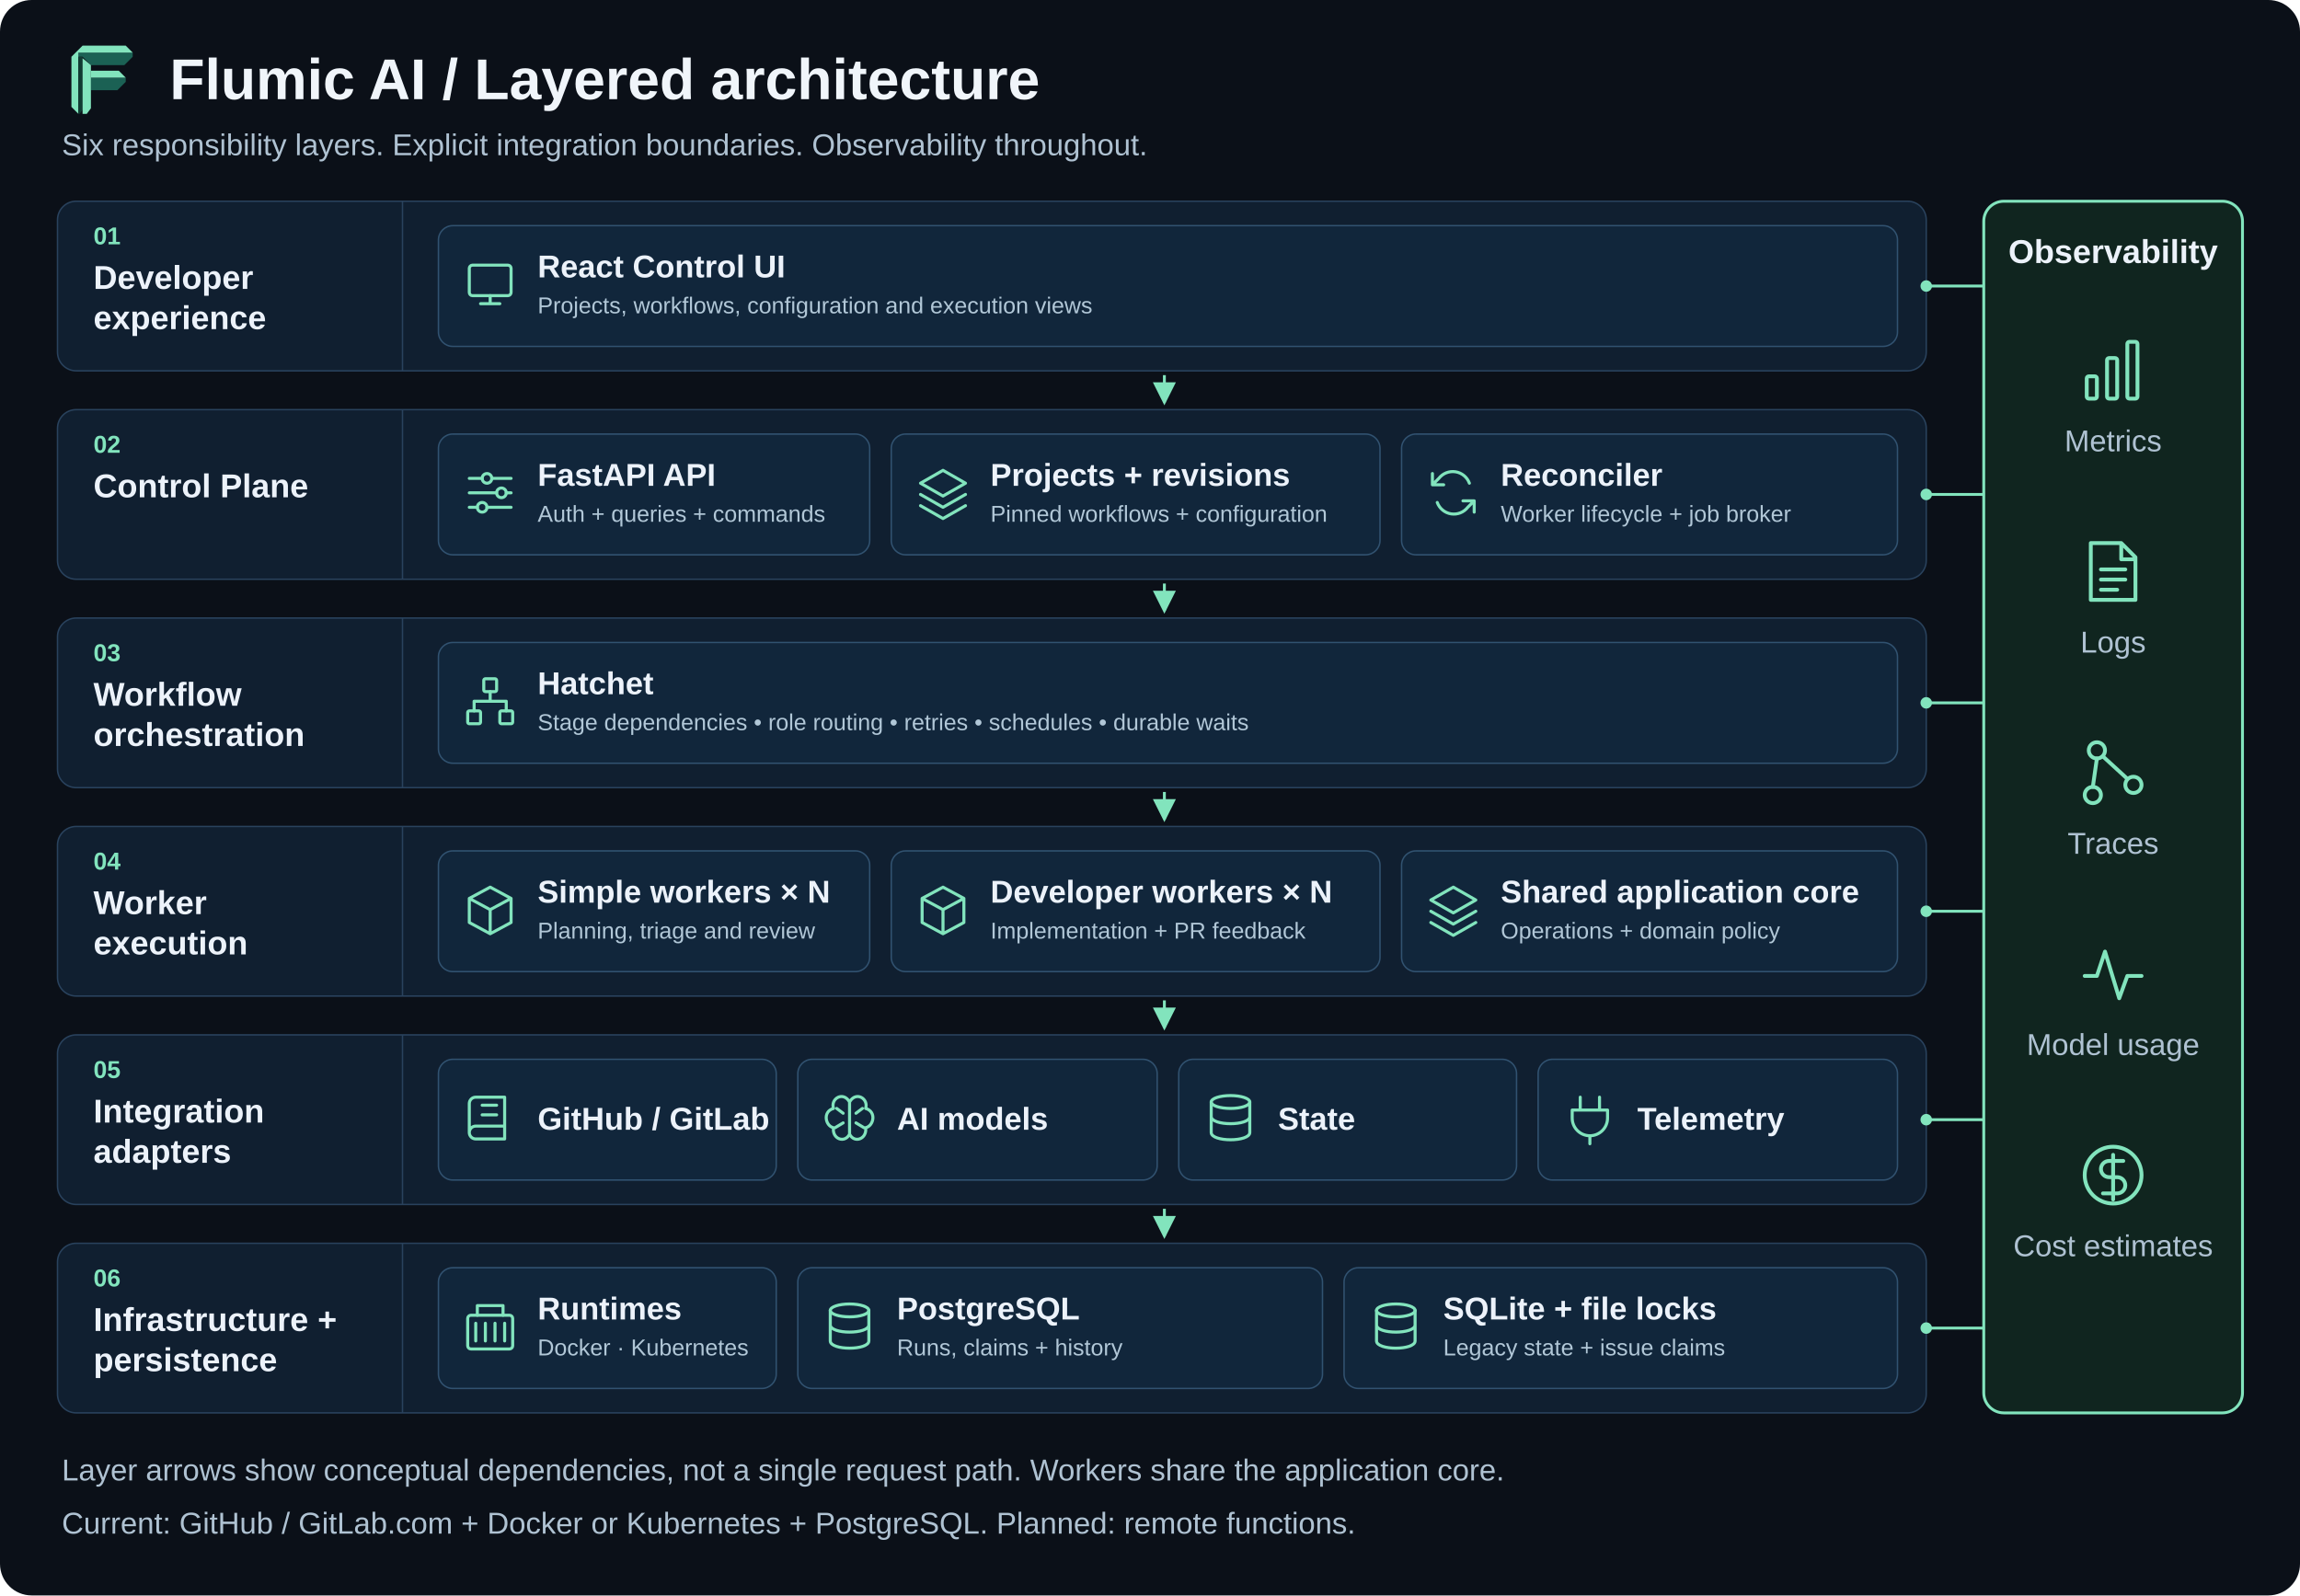
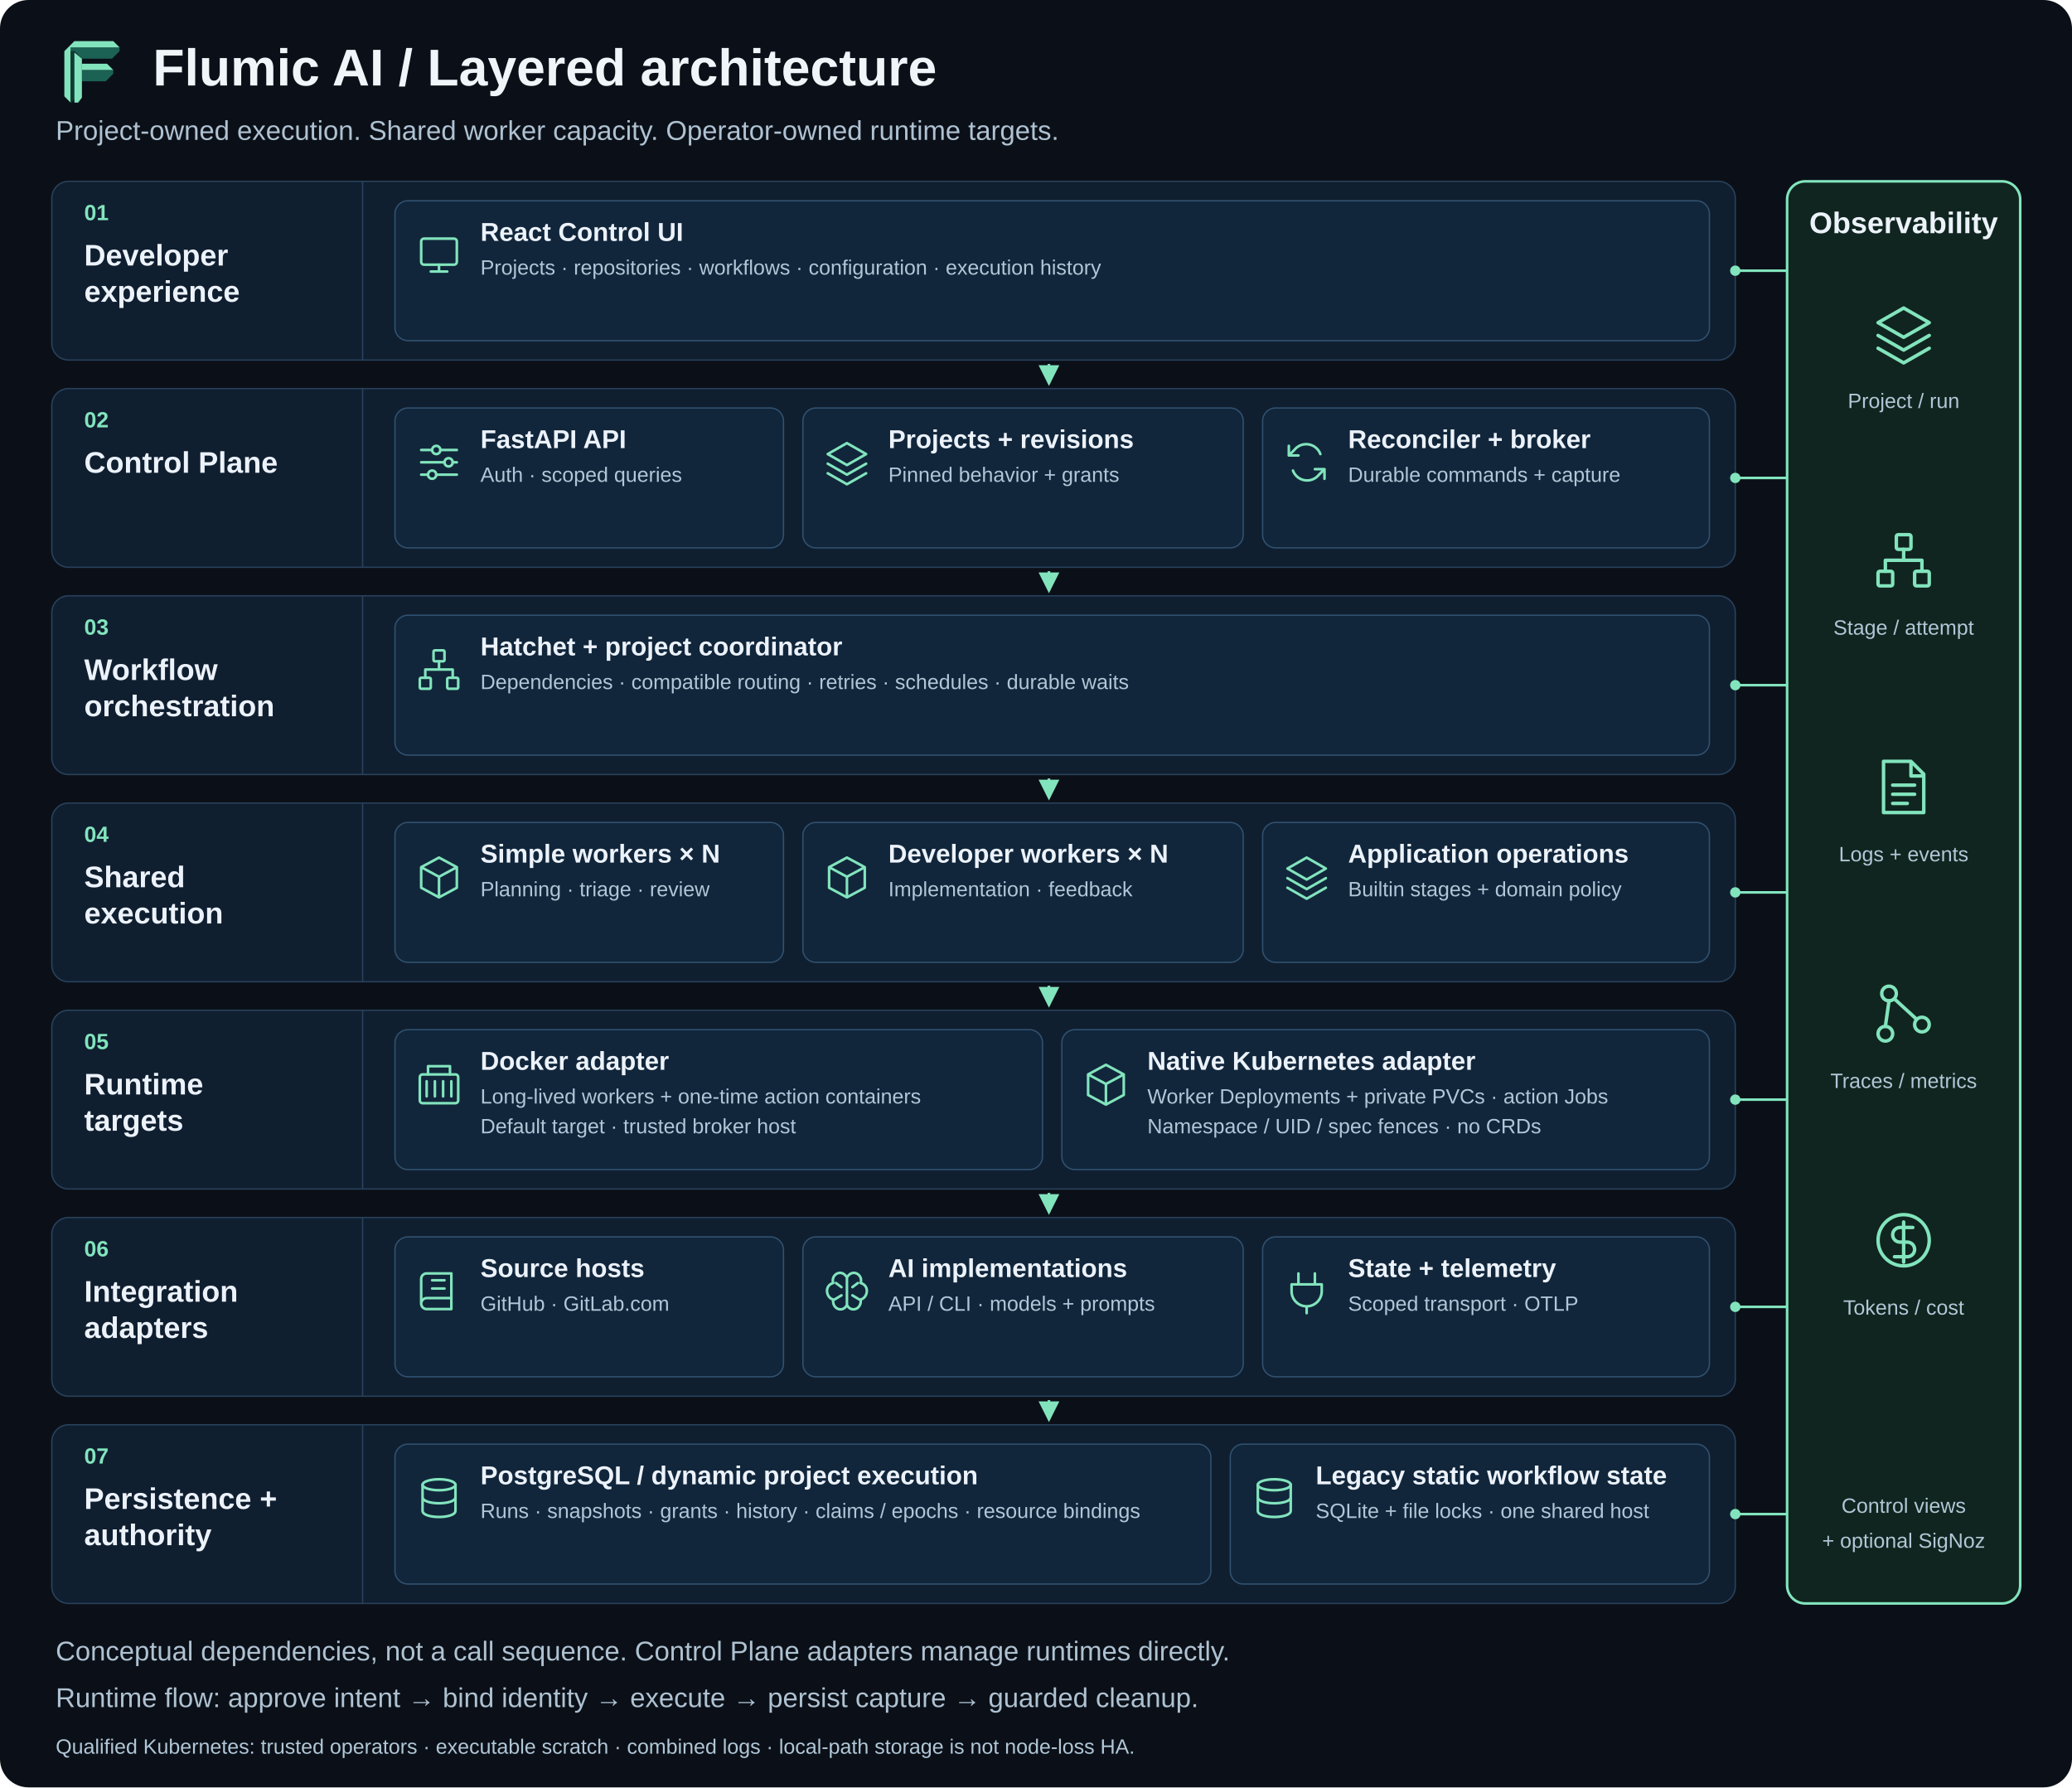
- <svg xmlns="http://www.w3.org/2000/svg" width="1600" height="1110" viewBox="0 0 1600 1110" role="img" aria-labelledby="title description">
+ <svg xmlns="http://www.w3.org/2000/svg" width="1600" height="1380" viewBox="0 0 1600 1380" role="img" aria-labelledby="title description">
  <defs>
    <marker id="arrow" markerWidth="8" markerHeight="8" refX="7" refY="4" orient="auto">
      <path d="m0 0 8 4-8 4Z" fill="#82e4bd" />
    </marker>
    <symbol id="monitor" viewBox="0 0 32 34">
      <rect x="3" y="4" width="26" height="19" rx="2" />
      <path d="M16 23v5m-6 0h12" />
    </symbol>
    <symbol id="sliders" viewBox="0 0 32 34">
      <path d="M3 7h8m6 0h12M3 16h17m6 0h3M3 25h5m6 0h15" />
      <circle cx="14" cy="7" r="3" />
      <circle cx="23" cy="16" r="3" />
      <circle cx="11" cy="25" r="3" />
    </symbol>
    <symbol id="reconcile" viewBox="0 0 32 34">
      <path d="M26 10A11 11 0 0 0 7 7L3 11m0-7v7h7M6 22a11 11 0 0 0 19 3l4-4m0 7v-7h-7" />
    </symbol>
    <symbol id="workflow" viewBox="0 0 32 34">
      <rect x="12" y="2" width="8" height="8" rx="1" />
      <rect x="2" y="22" width="8" height="8" rx="1" />
      <rect x="22" y="22" width="8" height="8" rx="1" />
      <path d="M16 10v6M6 22v-6h20v6" />
    </symbol>
    <symbol id="cube" viewBox="0 0 32 34">
      <path d="m16 2 13 7v15l-13 7L3 24V9Zm0 14L3 9m13 7L29 9M16 16v15" />
    </symbol>
    <symbol id="layers" viewBox="0 0 32 34">
      <path d="m16 2 14 8-14 8L2 10Zm-14 15 14 8 14-8M2 24l14 8 14-8" />
    </symbol>
    <symbol id="repo" viewBox="0 0 32 34">
      <path d="M7 3h18v26H7a4 4 0 0 1 0-8h18M7 3a4 4 0 0 0-4 4v18m8-17h9m-9 6h9" />
    </symbol>
    <symbol id="brain" viewBox="0 0 32 34">
      <path d="M16 6c-4-7-12-2-10 4-7 2-5 11 0 12-1 7 7 10 10 4m0-20c4-7 12-2 10 4 7 2 5 11 0 12 1 7-7 10-10 4ZM16 6v20M8 10l4 3m12-3-4 3M7 22l5-3m13 3-5-3" />
    </symbol>
    <symbol id="db" viewBox="0 0 32 34">
      <ellipse cx="16" cy="6" rx="12" ry="4" />
      <path d="M4 6v19c0 6 24 6 24 0V6M4 15c0 6 24 6 24 0" />
    </symbol>
    <symbol id="plug" viewBox="0 0 32 34">
      <path d="M10 3v8m12-8v8M5 11h22v5a11 11 0 0 1-22 0Zm11 16v5" />
    </symbol>
    <symbol id="container" viewBox="0 0 32 34">
      <rect x="2" y="9" width="28" height="21" rx="2" />
      <path d="M7 14v11m6-11v11m6-11v11m6-11v11M8 9V3h16v6" />
    </symbol>
    <symbol id="metrics" viewBox="0 0 32 34">
      <rect x="3" y="19" width="5" height="11" rx="1" />
      <rect x="13" y="10" width="5" height="20" rx="1" />
      <rect x="23" y="2" width="5" height="28" rx="1" />
    </symbol>
    <symbol id="logs" viewBox="0 0 32 34">
      <path d="M5 2h15l7 7v21H5ZM20 2v8h7M10 15h12m-12 5h12m-12 5h8" />
    </symbol>
    <symbol id="trace" viewBox="0 0 32 34">
      <circle cx="8" cy="5" r="4" />
      <circle cx="6" cy="27" r="4" />
      <circle cx="26" cy="22" r="4" />
      <path d="M8 9 6 23M11 8l12 11" />
    </symbol>
    <symbol id="usage" viewBox="0 0 32 34">
      <path d="M2 17h6l4-12 7 23 4-11h7" />
    </symbol>
    <symbol id="cost" viewBox="0 0 32 34">
      <circle cx="16" cy="16" r="14" />
      <path d="M21 9h-7a4 4 0 0 0 0 8h4a4 4 0 0 1 0 8h-7m5-19v22" />
    </symbol>
  </defs>
  <style>text{font-family:Arial,Helvetica,sans-serif}.title{font-size:40px;font-weight:700;fill:#f0f5fa}.sub{font-size:21px;fill:#afc2d2}.layer{font-size:23px;font-weight:700;fill:#ecf2fa}.number{font-size:17px;font-weight:700;fill:#82e4bd}.card{font-size:22px;font-weight:600;fill:#ecf2fa}.small{font-size:16px;fill:#b1c7d7}.icon{fill:none;stroke:#82e4bd;stroke-width:1.9;stroke-linecap:round;stroke-linejoin:round}.line{fill:none;stroke:#82e4bd;stroke-width:2;marker-end:url(#arrow)}</style>
-   <rect width="1600" height="1110" rx="22" fill="#0b1018" />
+   <rect width="1600" height="1380" rx="22" fill="#0b1018" />
  <svg x="40" y="24" width="62" height="62" viewBox="0 0 64 64">
    <rect width="64" height="64" rx="12" fill="#0b1018" />
    <path d="M15 13h39v3l-6 6H24l-6-6h-3Z" fill="#1b6154" />
    <path d="M24 31h25v3l-6 6H24Z" fill="#1b6154" />
    <path d="M24 26h20l5 5H24Z" fill="#82e4bd" />
    <path d="M10 16 18 8h31l5 5H15v44l-5-5Z" fill="#82e4bd" />
    <path d="M15 16h3v38l-2 3h-1Z" fill="#103b32" />
    <path d="m18 17 6 5v31l-3 4h-3Z" fill="#82e4bd" />
  </svg>
-   <text x="118" y="69" class="title">Flumic AI / Layered architecture</text>
-   <text x="43" y="108" class="sub">Six responsibility layers. Explicit integration boundaries. Observability throughout.</text>
-   <rect x="40" y="140" width="1300" height="118" rx="13" fill="#101f30" stroke="#29425d" />
-   <path d="M280 140v118" stroke="#29425d" />
+   <text x="118" y="66" class="title">Flumic AI / Layered architecture</text>
+   <text x="43" y="108" class="sub">Project-owned execution. Shared worker capacity. Operator-owned runtime targets.</text>
+   <rect x="40" y="140" width="1300" height="138" rx="13" fill="#101f30" stroke="#29425d" />
+   <path d="M280 140v138" stroke="#29425d" />
  <text x="65" y="170" class="number">01</text>
-   <text x="65" y="201" class="layer">Developer</text>
-   <text x="65" y="229" class="layer">experience</text>
-   <path d="M810 261v19" class="line" />
-   <path d="M1340 199h40" stroke="#82e4bd" stroke-width="2" />
-   <circle cx="1340" cy="199" r="4" fill="#82e4bd" />
-   <rect x="305" y="157" width="1015" height="84" rx="10" fill="#11263b" stroke="#315270" />
-   <use href="#monitor" x="322" y="180" width="38" height="38" class="icon" />
-   <text x="374" y="193" class="card">React Control UI</text>
-   <text x="374" y="218" class="small">Projects, workflows, configuration and execution views</text>
-   <rect x="40" y="285" width="1300" height="118" rx="13" fill="#101f30" stroke="#29425d" />
-   <path d="M280 285v118" stroke="#29425d" />
-   <text x="65" y="315" class="number">02</text>
-   <text x="65" y="346" class="layer">Control Plane</text>
-   <path d="M810 406v19" class="line" />
-   <path d="M1340 344h40" stroke="#82e4bd" stroke-width="2" />
-   <circle cx="1340" cy="344" r="4" fill="#82e4bd" />
-   <rect x="305" y="302" width="300" height="84" rx="10" fill="#11263b" stroke="#315270" />
-   <use href="#sliders" x="322" y="325" width="38" height="38" class="icon" />
-   <text x="374" y="338" class="card">FastAPI API</text>
-   <text x="374" y="363" class="small">Auth + queries + commands</text>
-   <rect x="620" y="302" width="340" height="84" rx="10" fill="#11263b" stroke="#315270" />
-   <use href="#layers" x="637" y="325" width="38" height="38" class="icon" />
-   <text x="689" y="338" class="card">Projects + revisions</text>
-   <text x="689" y="363" class="small">Pinned workflows + configuration</text>
-   <rect x="975" y="302" width="345" height="84" rx="10" fill="#11263b" stroke="#315270" />
-   <use href="#reconcile" x="992" y="325" width="38" height="38" class="icon" />
-   <text x="1044" y="338" class="card">Reconciler</text>
-   <text x="1044" y="363" class="small">Worker lifecycle + job broker</text>
-   <rect x="40" y="430" width="1300" height="118" rx="13" fill="#101f30" stroke="#29425d" />
-   <path d="M280 430v118" stroke="#29425d" />
-   <text x="65" y="460" class="number">03</text>
-   <text x="65" y="491" class="layer">Workflow</text>
-   <text x="65" y="519" class="layer">orchestration</text>
-   <path d="M810 551v19" class="line" />
-   <path d="M1340 489h40" stroke="#82e4bd" stroke-width="2" />
-   <circle cx="1340" cy="489" r="4" fill="#82e4bd" />
-   <rect x="305" y="447" width="1015" height="84" rx="10" fill="#11263b" stroke="#315270" />
-   <use href="#workflow" x="322" y="470" width="38" height="38" class="icon" />
-   <text x="374" y="483" class="card">Hatchet</text>
-   <text x="374" y="508" class="small">Stage dependencies • role routing • retries • schedules • durable waits</text>
-   <rect x="40" y="575" width="1300" height="118" rx="13" fill="#101f30" stroke="#29425d" />
-   <path d="M280 575v118" stroke="#29425d" />
-   <text x="65" y="605" class="number">04</text>
-   <text x="65" y="636" class="layer">Worker</text>
-   <text x="65" y="664" class="layer">execution</text>
-   <path d="M810 696v19" class="line" />
-   <path d="M1340 634h40" stroke="#82e4bd" stroke-width="2" />
-   <circle cx="1340" cy="634" r="4" fill="#82e4bd" />
-   <rect x="305" y="592" width="300" height="84" rx="10" fill="#11263b" stroke="#315270" />
-   <use href="#cube" x="322" y="615" width="38" height="38" class="icon" />
-   <text x="374" y="628" class="card">Simple workers × N</text>
-   <text x="374" y="653" class="small">Planning, triage and review</text>
-   <rect x="620" y="592" width="340" height="84" rx="10" fill="#11263b" stroke="#315270" />
-   <use href="#cube" x="637" y="615" width="38" height="38" class="icon" />
-   <text x="689" y="628" class="card">Developer workers × N</text>
-   <text x="689" y="653" class="small">Implementation + PR feedback</text>
-   <rect x="975" y="592" width="345" height="84" rx="10" fill="#11263b" stroke="#315270" />
-   <use href="#layers" x="992" y="615" width="38" height="38" class="icon" />
-   <text x="1044" y="628" class="card">Shared application core</text>
-   <text x="1044" y="653" class="small">Operations + domain policy</text>
-   <rect x="40" y="720" width="1300" height="118" rx="13" fill="#101f30" stroke="#29425d" />
-   <path d="M280 720v118" stroke="#29425d" />
-   <text x="65" y="750" class="number">05</text>
-   <text x="65" y="781" class="layer">Integration</text>
-   <text x="65" y="809" class="layer">adapters</text>
-   <path d="M810 841v19" class="line" />
-   <path d="M1340 779h40" stroke="#82e4bd" stroke-width="2" />
-   <circle cx="1340" cy="779" r="4" fill="#82e4bd" />
-   <rect x="305" y="737" width="235" height="84" rx="10" fill="#11263b" stroke="#315270" />
-   <use href="#repo" x="322" y="760" width="38" height="38" class="icon" />
-   <text x="374" y="786" class="card">GitHub / GitLab</text>
-   <rect x="555" y="737" width="250" height="84" rx="10" fill="#11263b" stroke="#315270" />
-   <use href="#brain" x="572" y="760" width="38" height="38" class="icon" />
-   <text x="624" y="786" class="card">AI models</text>
-   <rect x="820" y="737" width="235" height="84" rx="10" fill="#11263b" stroke="#315270" />
-   <use href="#db" x="837" y="760" width="38" height="38" class="icon" />
-   <text x="889" y="786" class="card">State</text>
-   <rect x="1070" y="737" width="250" height="84" rx="10" fill="#11263b" stroke="#315270" />
-   <use href="#plug" x="1087" y="760" width="38" height="38" class="icon" />
-   <text x="1139" y="786" class="card">Telemetry</text>
-   <rect x="40" y="865" width="1300" height="118" rx="13" fill="#101f30" stroke="#29425d" />
-   <path d="M280 865v118" stroke="#29425d" />
-   <text x="65" y="895" class="number">06</text>
-   <text x="65" y="926" class="layer">Infrastructure +</text>
-   <text x="65" y="954" class="layer">persistence</text>
-   <path d="M1340 924h40" stroke="#82e4bd" stroke-width="2" />
-   <circle cx="1340" cy="924" r="4" fill="#82e4bd" />
-   <rect x="305" y="882" width="235" height="84" rx="10" fill="#11263b" stroke="#315270" />
-   <use href="#container" x="322" y="905" width="38" height="38" class="icon" />
-   <text x="374" y="918" class="card">Runtimes</text>
-   <text x="374" y="943" class="small">Docker · Kubernetes</text>
-   <rect x="555" y="882" width="365" height="84" rx="10" fill="#11263b" stroke="#315270" />
-   <use href="#db" x="572" y="905" width="38" height="38" class="icon" />
-   <text x="624" y="918" class="card">PostgreSQL</text>
-   <text x="624" y="943" class="small">Runs, claims + history</text>
-   <rect x="935" y="882" width="385" height="84" rx="10" fill="#11263b" stroke="#315270" />
-   <use href="#db" x="952" y="905" width="38" height="38" class="icon" />
-   <text x="1004" y="918" class="card">SQLite + file locks</text>
-   <text x="1004" y="943" class="small">Legacy state + issue claims</text>
-   <rect x="1380" y="140" width="180" height="843" rx="14" fill="#10251f" stroke="#82e4bd" stroke-width="2" />
-   <text x="1470" y="183" class="layer" text-anchor="middle">Observability</text>
-   <use href="#metrics" x="1446" y="235" width="48" height="48" class="icon" />
-   <text x="1470" y="314" class="sub" text-anchor="middle">Metrics</text>
-   <use href="#logs" x="1446" y="375" width="48" height="48" class="icon" />
-   <text x="1470" y="454" class="sub" text-anchor="middle">Logs</text>
-   <use href="#trace" x="1446" y="515" width="48" height="48" class="icon" />
-   <text x="1470" y="594" class="sub" text-anchor="middle">Traces</text>
-   <use href="#usage" x="1446" y="655" width="48" height="48" class="icon" />
-   <text x="1470" y="734" class="sub" text-anchor="middle">Model usage</text>
-   <use href="#cost" x="1446" y="795" width="48" height="48" class="icon" />
-   <text x="1470" y="874" class="sub" text-anchor="middle">Cost estimates</text>
-   <text x="43" y="1030" class="sub">Layer arrows show conceptual dependencies, not a single request path. Workers share the application core.</text>
-   <text x="43" y="1067" class="sub">Current: GitHub / GitLab.com + Docker or Kubernetes + PostgreSQL. Planned: remote functions.</text>
+   <text x="65" y="205" class="layer">Developer</text>
+   <text x="65" y="233" class="layer">experience</text>
+   <path d="M810 281v15" class="line" />
+   <path d="M1340 209h40" stroke="#82e4bd" stroke-width="2" />
+   <circle cx="1340" cy="209" r="4" fill="#82e4bd" />
+   <rect x="305" y="155" width="1015" height="108" rx="10" fill="#11263b" stroke="#315270" />
+   <use href="#monitor" x="322" y="180" width="34" height="36" class="icon" />
+   <text x="371" y="186" class="card" style="font-size:20px">React Control UI</text>
+   <text x="371" y="212" class="small">Projects · repositories · workflows · configuration · execution history</text>
+   <rect x="40" y="300" width="1300" height="138" rx="13" fill="#101f30" stroke="#29425d" />
+   <path d="M280 300v138" stroke="#29425d" />
+   <text x="65" y="330" class="number">02</text>
+   <text x="65" y="365" class="layer">Control Plane</text>
+   <path d="M810 441v15" class="line" />
+   <path d="M1340 369h40" stroke="#82e4bd" stroke-width="2" />
+   <circle cx="1340" cy="369" r="4" fill="#82e4bd" />
+   <rect x="305" y="315" width="300" height="108" rx="10" fill="#11263b" stroke="#315270" />
+   <use href="#sliders" x="322" y="340" width="34" height="36" class="icon" />
+   <text x="371" y="346" class="card" style="font-size:20px">FastAPI API</text>
+   <text x="371" y="372" class="small">Auth · scoped queries</text>
+   <rect x="620" y="315" width="340" height="108" rx="10" fill="#11263b" stroke="#315270" />
+   <use href="#layers" x="637" y="340" width="34" height="36" class="icon" />
+   <text x="686" y="346" class="card" style="font-size:20px">Projects + revisions</text>
+   <text x="686" y="372" class="small">Pinned behavior + grants</text>
+   <rect x="975" y="315" width="345" height="108" rx="10" fill="#11263b" stroke="#315270" />
+   <use href="#reconcile" x="992" y="340" width="34" height="36" class="icon" />
+   <text x="1041" y="346" class="card" style="font-size:20px">Reconciler + broker</text>
+   <text x="1041" y="372" class="small">Durable commands + capture</text>
+   <rect x="40" y="460" width="1300" height="138" rx="13" fill="#101f30" stroke="#29425d" />
+   <path d="M280 460v138" stroke="#29425d" />
+   <text x="65" y="490" class="number">03</text>
+   <text x="65" y="525" class="layer">Workflow</text>
+   <text x="65" y="553" class="layer">orchestration</text>
+   <path d="M810 601v15" class="line" />
+   <path d="M1340 529h40" stroke="#82e4bd" stroke-width="2" />
+   <circle cx="1340" cy="529" r="4" fill="#82e4bd" />
+   <rect x="305" y="475" width="1015" height="108" rx="10" fill="#11263b" stroke="#315270" />
+   <use href="#workflow" x="322" y="500" width="34" height="36" class="icon" />
+   <text x="371" y="506" class="card" style="font-size:20px">Hatchet + project coordinator</text>
+   <text x="371" y="532" class="small">Dependencies · compatible routing · retries · schedules · durable waits</text>
+   <rect x="40" y="620" width="1300" height="138" rx="13" fill="#101f30" stroke="#29425d" />
+   <path d="M280 620v138" stroke="#29425d" />
+   <text x="65" y="650" class="number">04</text>
+   <text x="65" y="685" class="layer">Shared</text>
+   <text x="65" y="713" class="layer">execution</text>
+   <path d="M810 761v15" class="line" />
+   <path d="M1340 689h40" stroke="#82e4bd" stroke-width="2" />
+   <circle cx="1340" cy="689" r="4" fill="#82e4bd" />
+   <rect x="305" y="635" width="300" height="108" rx="10" fill="#11263b" stroke="#315270" />
+   <use href="#cube" x="322" y="660" width="34" height="36" class="icon" />
+   <text x="371" y="666" class="card" style="font-size:20px">Simple workers × N</text>
+   <text x="371" y="692" class="small">Planning · triage · review</text>
+   <rect x="620" y="635" width="340" height="108" rx="10" fill="#11263b" stroke="#315270" />
+   <use href="#cube" x="637" y="660" width="34" height="36" class="icon" />
+   <text x="686" y="666" class="card" style="font-size:20px">Developer workers × N</text>
+   <text x="686" y="692" class="small">Implementation · feedback</text>
+   <rect x="975" y="635" width="345" height="108" rx="10" fill="#11263b" stroke="#315270" />
+   <use href="#layers" x="992" y="660" width="34" height="36" class="icon" />
+   <text x="1041" y="666" class="card" style="font-size:20px">Application operations</text>
+   <text x="1041" y="692" class="small">Builtin stages + domain policy</text>
+   <rect x="40" y="780" width="1300" height="138" rx="13" fill="#101f30" stroke="#29425d" />
+   <path d="M280 780v138" stroke="#29425d" />
+   <text x="65" y="810" class="number">05</text>
+   <text x="65" y="845" class="layer">Runtime</text>
+   <text x="65" y="873" class="layer">targets</text>
+   <path d="M810 921v15" class="line" />
+   <path d="M1340 849h40" stroke="#82e4bd" stroke-width="2" />
+   <circle cx="1340" cy="849" r="4" fill="#82e4bd" />
+   <rect x="305" y="795" width="500" height="108" rx="10" fill="#11263b" stroke="#315270" />
+   <use href="#container" x="322" y="820" width="34" height="36" class="icon" />
+   <text x="371" y="826" class="card" style="font-size:20px">Docker adapter</text>
+   <text x="371" y="852" class="small">Long-lived workers + one-time action containers</text>
+   <text x="371" y="875" class="small">Default target · trusted broker host</text>
+   <rect x="820" y="795" width="500" height="108" rx="10" fill="#11263b" stroke="#315270" />
+   <use href="#cube" x="837" y="820" width="34" height="36" class="icon" />
+   <text x="886" y="826" class="card" style="font-size:20px">Native Kubernetes adapter</text>
+   <text x="886" y="852" class="small">Worker Deployments + private PVCs · action Jobs</text>
+   <text x="886" y="875" class="small">Namespace / UID / spec fences · no CRDs</text>
+   <rect x="40" y="940" width="1300" height="138" rx="13" fill="#101f30" stroke="#29425d" />
+   <path d="M280 940v138" stroke="#29425d" />
+   <text x="65" y="970" class="number">06</text>
+   <text x="65" y="1005" class="layer">Integration</text>
+   <text x="65" y="1033" class="layer">adapters</text>
+   <path d="M810 1081v15" class="line" />
+   <path d="M1340 1009h40" stroke="#82e4bd" stroke-width="2" />
+   <circle cx="1340" cy="1009" r="4" fill="#82e4bd" />
+   <rect x="305" y="955" width="300" height="108" rx="10" fill="#11263b" stroke="#315270" />
+   <use href="#repo" x="322" y="980" width="34" height="36" class="icon" />
+   <text x="371" y="986" class="card" style="font-size:20px">Source hosts</text>
+   <text x="371" y="1012" class="small">GitHub · GitLab.com</text>
+   <rect x="620" y="955" width="340" height="108" rx="10" fill="#11263b" stroke="#315270" />
+   <use href="#brain" x="637" y="980" width="34" height="36" class="icon" />
+   <text x="686" y="986" class="card" style="font-size:20px">AI implementations</text>
+   <text x="686" y="1012" class="small">API / CLI · models + prompts</text>
+   <rect x="975" y="955" width="345" height="108" rx="10" fill="#11263b" stroke="#315270" />
+   <use href="#plug" x="992" y="980" width="34" height="36" class="icon" />
+   <text x="1041" y="986" class="card" style="font-size:20px">State + telemetry</text>
+   <text x="1041" y="1012" class="small">Scoped transport · OTLP</text>
+   <rect x="40" y="1100" width="1300" height="138" rx="13" fill="#101f30" stroke="#29425d" />
+   <path d="M280 1100v138" stroke="#29425d" />
+   <text x="65" y="1130" class="number">07</text>
+   <text x="65" y="1165" class="layer">Persistence +</text>
+   <text x="65" y="1193" class="layer">authority</text>
+   <path d="M1340 1169h40" stroke="#82e4bd" stroke-width="2" />
+   <circle cx="1340" cy="1169" r="4" fill="#82e4bd" />
+   <rect x="305" y="1115" width="630" height="108" rx="10" fill="#11263b" stroke="#315270" />
+   <use href="#db" x="322" y="1140" width="34" height="36" class="icon" />
+   <text x="371" y="1146" class="card" style="font-size:20px">PostgreSQL / dynamic project execution</text>
+   <text x="371" y="1172" class="small">Runs · snapshots · grants · history · claims / epochs · resource bindings</text>
+   <rect x="950" y="1115" width="370" height="108" rx="10" fill="#11263b" stroke="#315270" />
+   <use href="#db" x="967" y="1140" width="34" height="36" class="icon" />
+   <text x="1016" y="1146" class="card" style="font-size:20px">Legacy static workflow state</text>
+   <text x="1016" y="1172" class="small">SQLite + file locks · one shared host</text>
+   <rect x="1380" y="140" width="180" height="1098" rx="14" fill="#10251f" stroke="#82e4bd" stroke-width="2" />
+   <text x="1470" y="180" class="layer" text-anchor="middle">Observability</text>
+   <use href="#layers" x="1446" y="235" width="48" height="48" class="icon" />
+   <text x="1470" y="315" class="small" text-anchor="middle">Project / run</text>
+   <use href="#workflow" x="1446" y="410" width="48" height="48" class="icon" />
+   <text x="1470" y="490" class="small" text-anchor="middle">Stage / attempt</text>
+   <use href="#logs" x="1446" y="585" width="48" height="48" class="icon" />
+   <text x="1470" y="665" class="small" text-anchor="middle">Logs + events</text>
+   <use href="#trace" x="1446" y="760" width="48" height="48" class="icon" />
+   <text x="1470" y="840" class="small" text-anchor="middle">Traces / metrics</text>
+   <use href="#cost" x="1446" y="935" width="48" height="48" class="icon" />
+   <text x="1470" y="1015" class="small" text-anchor="middle">Tokens / cost</text>
+   <text x="1470" y="1168" class="small" text-anchor="middle">Control views</text>
+   <text x="1470" y="1195" class="small" text-anchor="middle">+ optional SigNoz</text>
+   <text x="43" y="1282" class="sub">Conceptual dependencies, not a call sequence. Control Plane adapters manage runtimes directly.</text>
+   <text x="43" y="1318" class="sub">Runtime flow: approve intent → bind identity → execute → persist capture → guarded cleanup.</text>
+   <text x="43" y="1354" class="small">Qualified Kubernetes: trusted operators · executable scratch · combined logs · local-path storage is not node-loss HA.</text>
</svg>
